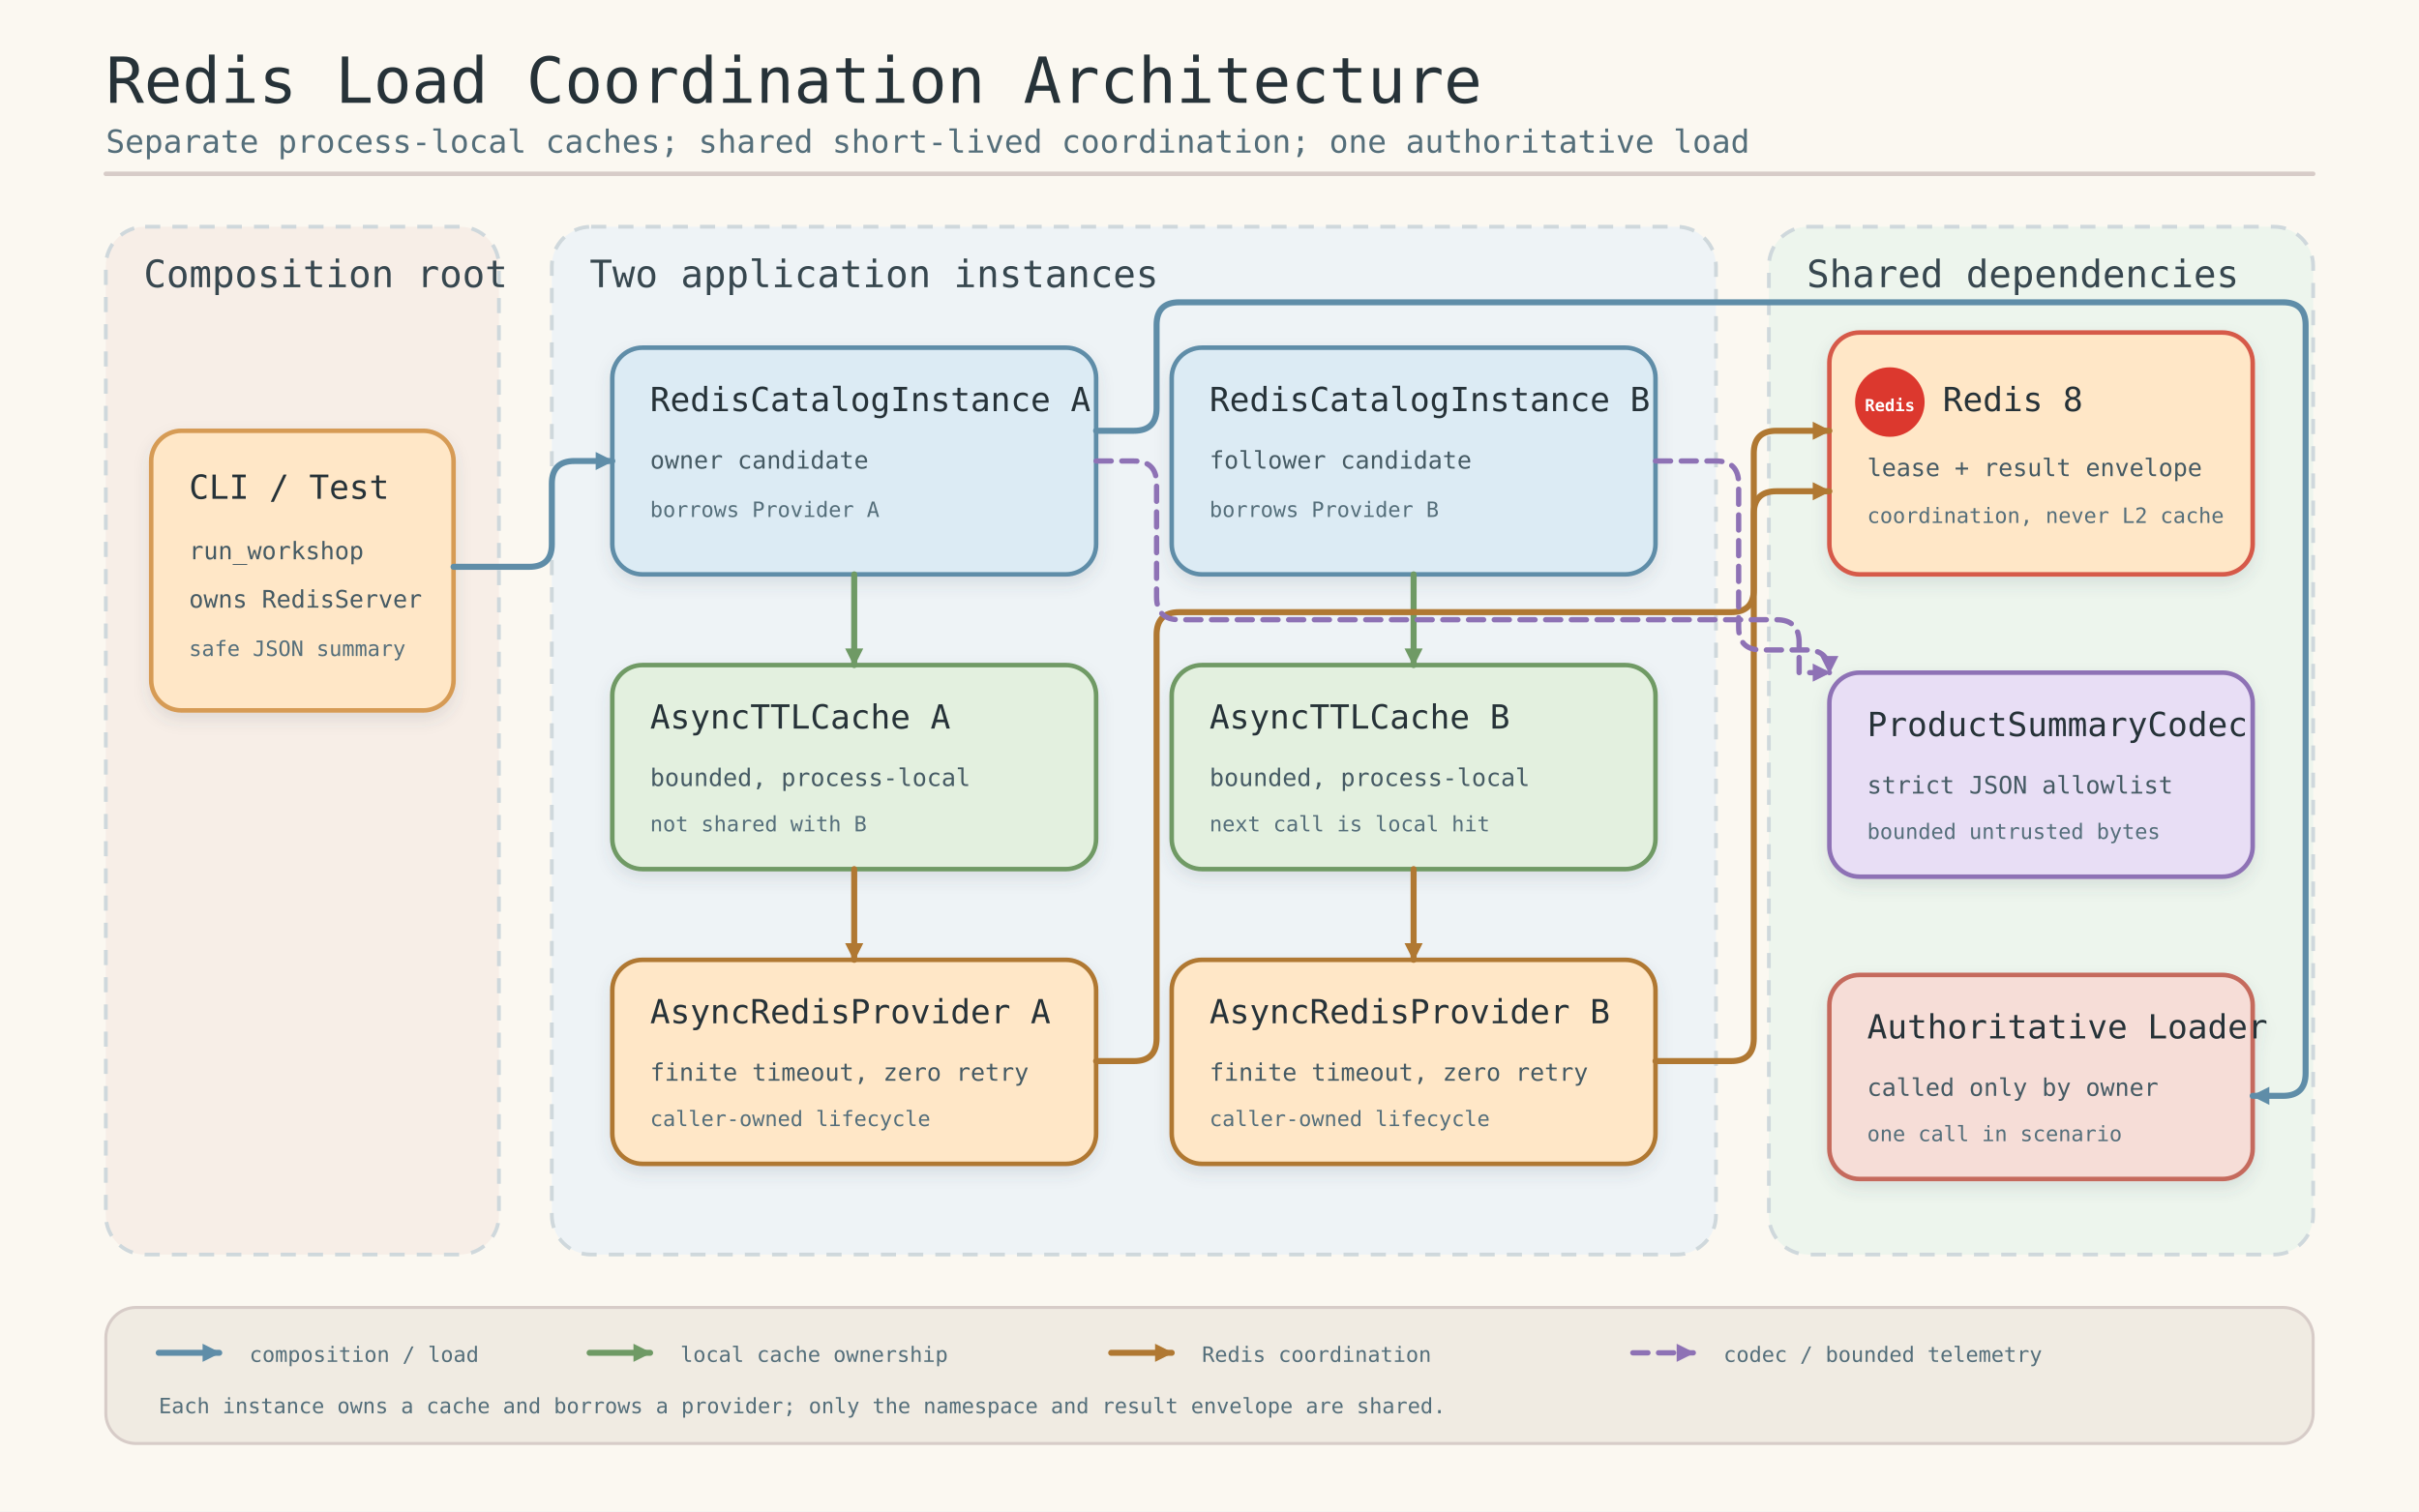
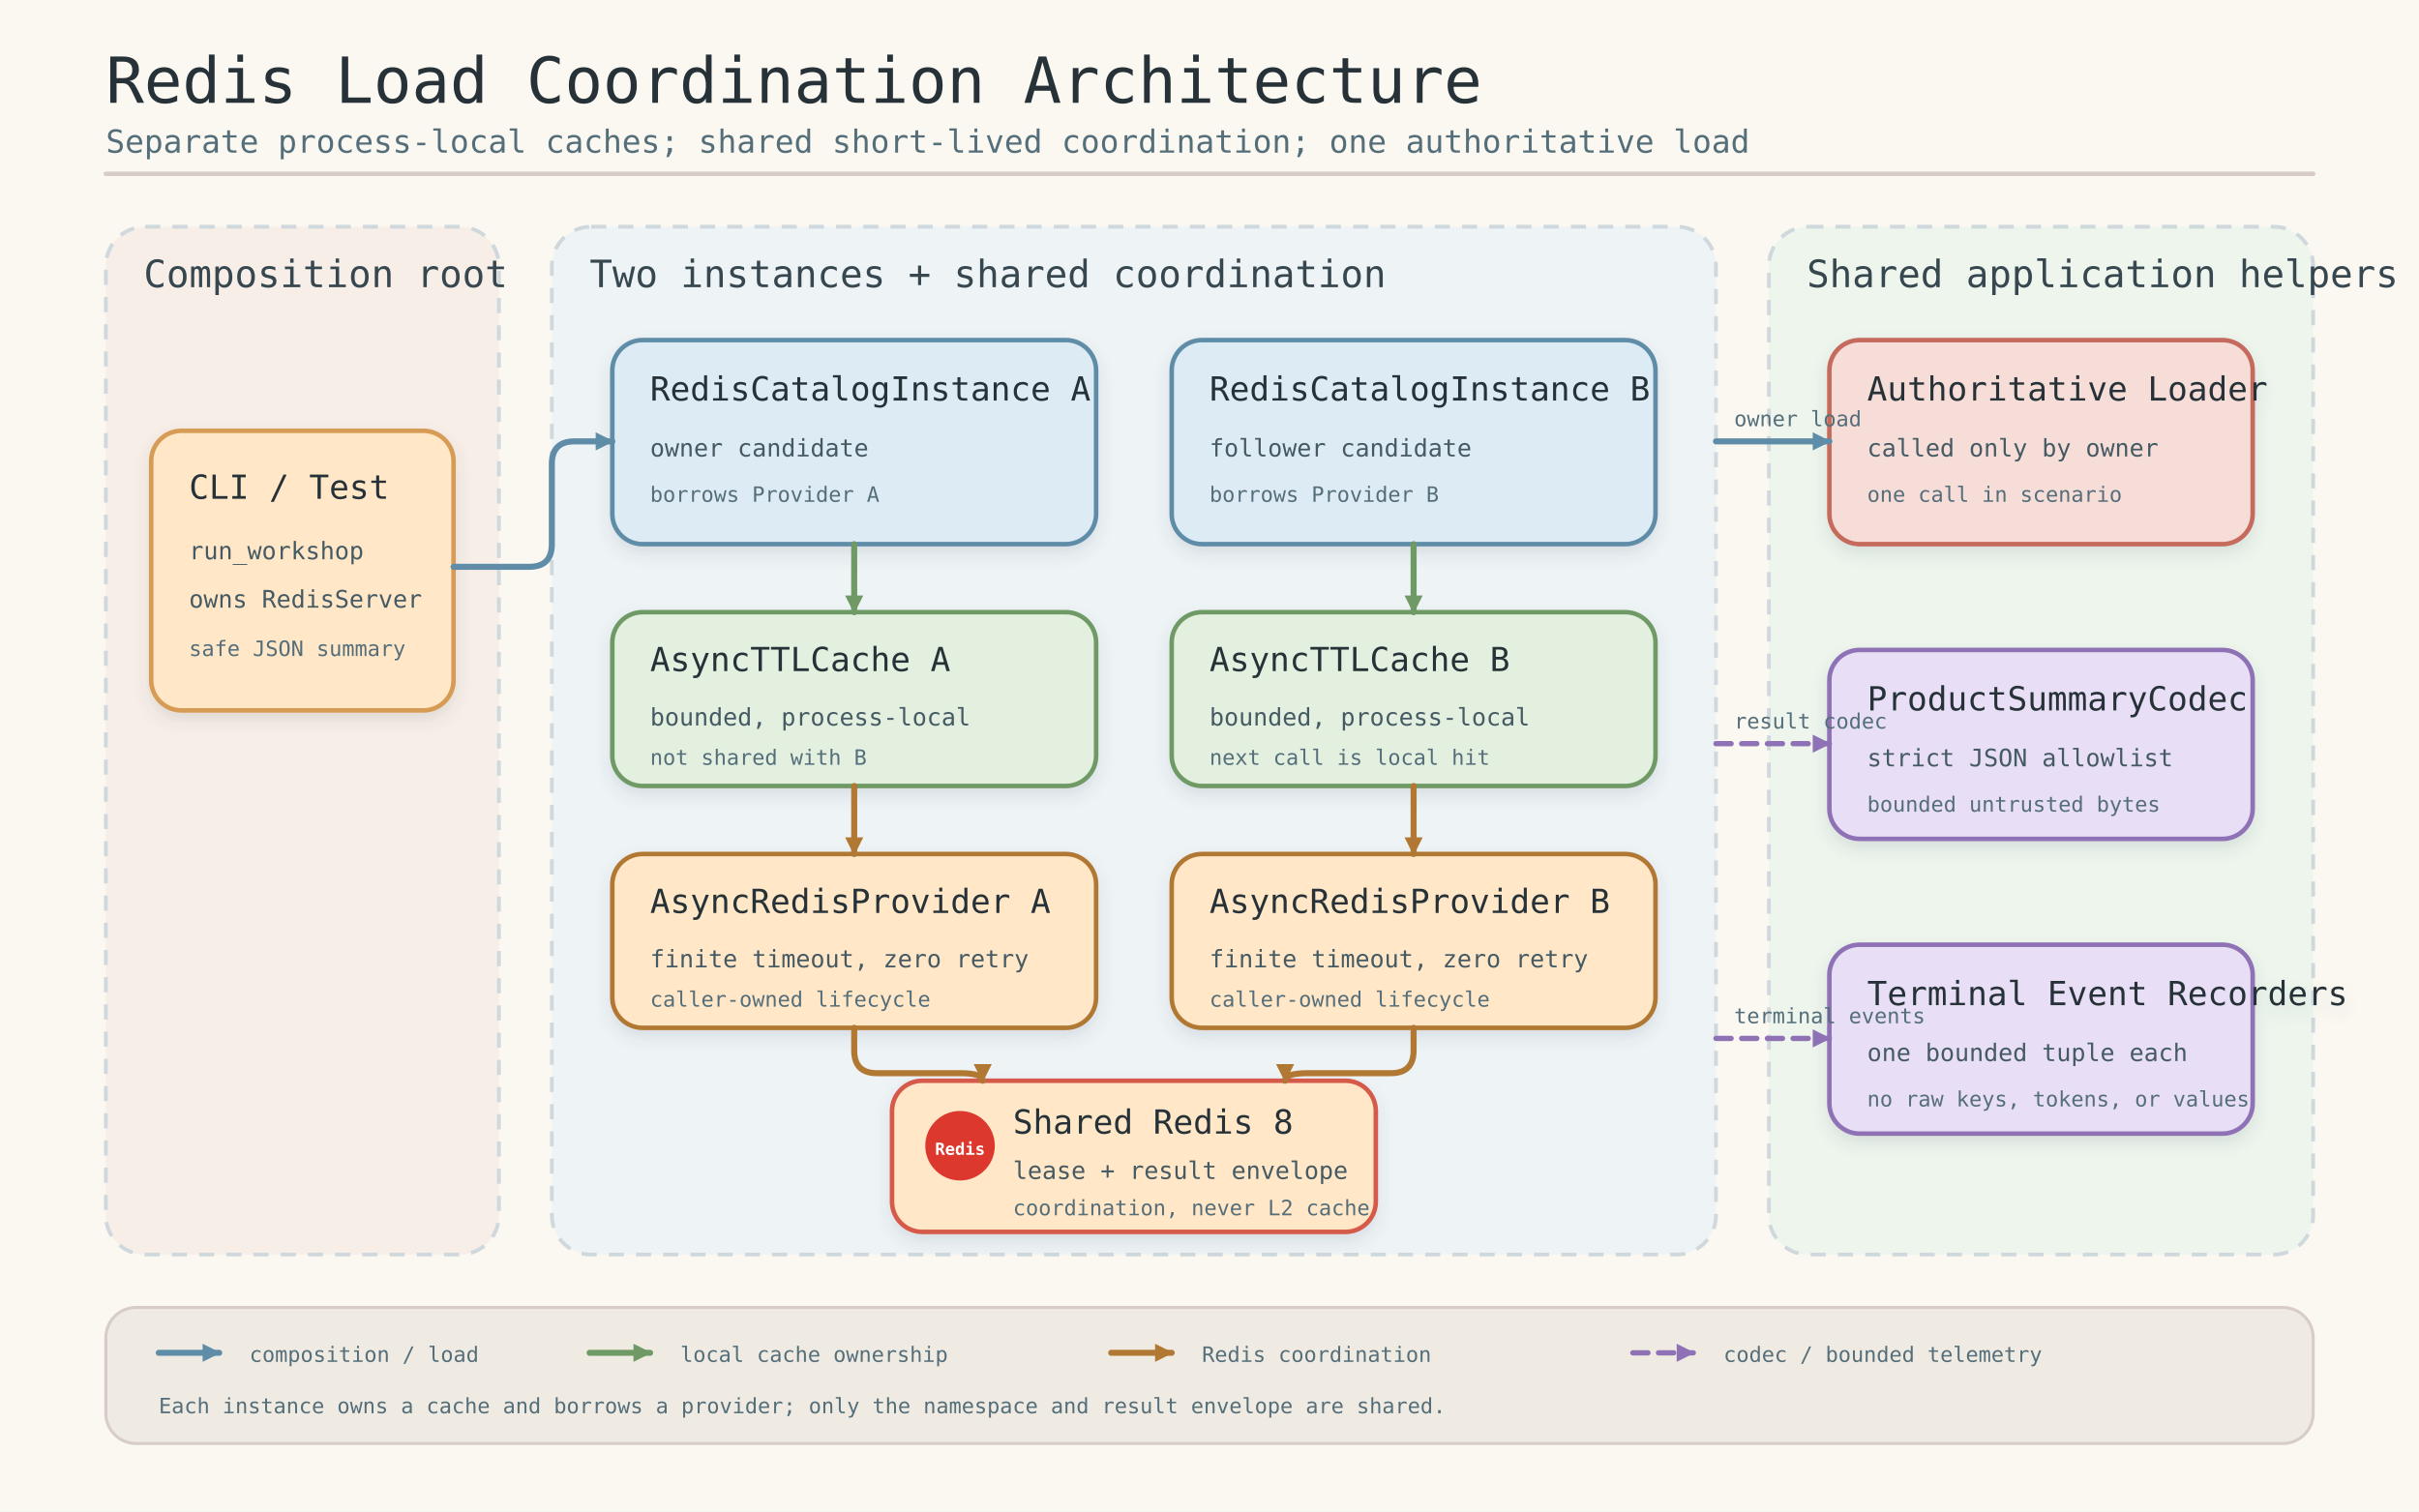
<svg xmlns="http://www.w3.org/2000/svg" width="1600" height="1000" viewBox="0 0 1600 1000" role="img" aria-labelledby="title desc">
  <defs>
    <style>
      text { font-family: 'Architects Daughter', 'Comic Sans MS', 'Comic Mono', 'SFMono-Regular', monospace; }
      .title { font-size: 42px; fill: #263238; }
      .subtitle { font-size: 21px; fill: #546e7a; }
      .lane-title { font-size: 25px; fill: #37474f; }
      .card-title { font-size: 22px; fill: #263238; }
      .body { font-family: 'Comic Mono', 'SFMono-Regular', monospace; font-size: 16px; fill: #455a64; }
      .small { font-family: 'Comic Mono', 'SFMono-Regular', monospace; font-size: 14px; fill: #546e7a; }
      .lane { stroke: #cfd8dc; stroke-width: 2.5; stroke-dasharray: 10 8; }
      .card { stroke-width: 3; }
      .flow { fill: none; stroke: #5f8da8; stroke-width: 4; stroke-linecap: round; stroke-linejoin: round; marker-end: url(#arrow-blue); }
      .cache { fill: none; stroke: #6f9a65; stroke-width: 4; stroke-linecap: round; stroke-linejoin: round; marker-end: url(#arrow-green); }
      .coord { fill: none; stroke: #b07832; stroke-width: 4; stroke-linecap: round; stroke-linejoin: round; marker-end: url(#arrow-amber); }
      .observe { fill: none; stroke: #8e72b5; stroke-width: 3.5; stroke-dasharray: 10 7; stroke-linecap: round; stroke-linejoin: round; marker-end: url(#arrow-purple); }
    </style>
    <marker id="arrow-blue" viewBox="0 0 14 14" refX="12" refY="7" markerWidth="14" markerHeight="14" orient="auto" markerUnits="userSpaceOnUse">
      <path d="M1 1 L13 7 L1 13 Z" fill="#5f8da8" />
    </marker>
    <marker id="arrow-green" viewBox="0 0 14 14" refX="12" refY="7" markerWidth="14" markerHeight="14" orient="auto" markerUnits="userSpaceOnUse">
      <path d="M1 1 L13 7 L1 13 Z" fill="#6f9a65" />
    </marker>
    <marker id="arrow-amber" viewBox="0 0 14 14" refX="12" refY="7" markerWidth="14" markerHeight="14" orient="auto" markerUnits="userSpaceOnUse">
      <path d="M1 1 L13 7 L1 13 Z" fill="#b07832" />
    </marker>
    <marker id="arrow-purple" viewBox="0 0 14 14" refX="12" refY="7" markerWidth="14" markerHeight="14" orient="auto" markerUnits="userSpaceOnUse">
      <path d="M1 1 L13 7 L1 13 Z" fill="#8e72b5" />
    </marker>
    <filter id="shadow" x="-10%" y="-10%" width="120%" height="130%">
      <feDropShadow dx="0" dy="5" stdDeviation="5" flood-color="#455a64" flood-opacity="0.13" />
    </filter>
  </defs>
  <rect width="1600" height="1000" fill="#fbf8f1" />
  <path d="M70 115 H1530" stroke="#d7ccc8" stroke-width="3" stroke-linecap="round" />
  <text x="70" y="68" class="title">Redis Load Coordination Architecture</text>
  <text x="70" y="101" class="subtitle">Separate process-local caches; shared short-lived coordination; one authoritative load</text>
  <rect x="70" y="150" width="260" height="680" rx="26" fill="#f7eee7" class="lane" />
  <rect x="365" y="150" width="770" height="680" rx="26" fill="#eef3f6" class="lane" />
  <rect x="1170" y="150" width="360" height="680" rx="26" fill="#edf5ed" class="lane" />
  <text x="95" y="190" class="lane-title">Composition root</text>
-   <text x="390" y="190" class="lane-title">Two application instances</text>
-   <text x="1195" y="190" class="lane-title">Shared dependencies</text>
+   <text x="390" y="190" class="lane-title">Two instances + shared coordination</text>
+   <text x="1195" y="190" class="lane-title">Shared application helpers</text>
  <g filter="url(#shadow)">
    <rect x="100" y="285" width="200" height="185" rx="20" fill="#ffe7c7" stroke="#d69b55" class="card" />
    <text x="125" y="330" class="card-title">CLI / Test</text>
    <text x="125" y="370" class="body">run_workshop</text>
    <text x="125" y="402" class="body">owns RedisServer</text>
    <text x="125" y="434" class="small">safe JSON summary</text>
  </g>
  <g filter="url(#shadow)">
-     <rect x="405" y="230" width="320" height="150" rx="20" fill="#dcebf4" stroke="#5f8da8" class="card" />
-     <text x="430" y="272" class="card-title">RedisCatalogInstance A</text>
-     <text x="430" y="310" class="body">owner candidate</text>
-     <text x="430" y="342" class="small">borrows Provider A</text>
-     <rect x="775" y="230" width="320" height="150" rx="20" fill="#dcebf4" stroke="#5f8da8" class="card" />
-     <text x="800" y="272" class="card-title">RedisCatalogInstance B</text>
-     <text x="800" y="310" class="body">follower candidate</text>
-     <text x="800" y="342" class="small">borrows Provider B</text>
+     <rect x="405" y="225" width="320" height="135" rx="20" fill="#dcebf4" stroke="#5f8da8" class="card" />
+     <text x="430" y="265" class="card-title">RedisCatalogInstance A</text>
+     <text x="430" y="302" class="body">owner candidate</text>
+     <text x="430" y="332" class="small">borrows Provider A</text>
+     <rect x="775" y="225" width="320" height="135" rx="20" fill="#dcebf4" stroke="#5f8da8" class="card" />
+     <text x="800" y="265" class="card-title">RedisCatalogInstance B</text>
+     <text x="800" y="302" class="body">follower candidate</text>
+     <text x="800" y="332" class="small">borrows Provider B</text>
  </g>
  <g filter="url(#shadow)">
-     <rect x="405" y="440" width="320" height="135" rx="20" fill="#e3f0df" stroke="#6f9a65" class="card" />
-     <text x="430" y="482" class="card-title">AsyncTTLCache A</text>
-     <text x="430" y="520" class="body">bounded, process-local</text>
-     <text x="430" y="550" class="small">not shared with B</text>
-     <rect x="775" y="440" width="320" height="135" rx="20" fill="#e3f0df" stroke="#6f9a65" class="card" />
-     <text x="800" y="482" class="card-title">AsyncTTLCache B</text>
-     <text x="800" y="520" class="body">bounded, process-local</text>
-     <text x="800" y="550" class="small">next call is local hit</text>
+     <rect x="405" y="405" width="320" height="115" rx="20" fill="#e3f0df" stroke="#6f9a65" class="card" />
+     <text x="430" y="444" class="card-title">AsyncTTLCache A</text>
+     <text x="430" y="480" class="body">bounded, process-local</text>
+     <text x="430" y="506" class="small">not shared with B</text>
+     <rect x="775" y="405" width="320" height="115" rx="20" fill="#e3f0df" stroke="#6f9a65" class="card" />
+     <text x="800" y="444" class="card-title">AsyncTTLCache B</text>
+     <text x="800" y="480" class="body">bounded, process-local</text>
+     <text x="800" y="506" class="small">next call is local hit</text>
  </g>
  <g filter="url(#shadow)">
-     <rect x="405" y="635" width="320" height="135" rx="20" fill="#ffe7c7" stroke="#b07832" class="card" />
-     <text x="430" y="677" class="card-title">AsyncRedisProvider A</text>
-     <text x="430" y="715" class="body">finite timeout, zero retry</text>
-     <text x="430" y="745" class="small">caller-owned lifecycle</text>
-     <rect x="775" y="635" width="320" height="135" rx="20" fill="#ffe7c7" stroke="#b07832" class="card" />
-     <text x="800" y="677" class="card-title">AsyncRedisProvider B</text>
-     <text x="800" y="715" class="body">finite timeout, zero retry</text>
-     <text x="800" y="745" class="small">caller-owned lifecycle</text>
+     <rect x="405" y="565" width="320" height="115" rx="20" fill="#ffe7c7" stroke="#b07832" class="card" />
+     <text x="430" y="604" class="card-title">AsyncRedisProvider A</text>
+     <text x="430" y="640" class="body">finite timeout, zero retry</text>
+     <text x="430" y="666" class="small">caller-owned lifecycle</text>
+     <rect x="775" y="565" width="320" height="115" rx="20" fill="#ffe7c7" stroke="#b07832" class="card" />
+     <text x="800" y="604" class="card-title">AsyncRedisProvider B</text>
+     <text x="800" y="640" class="body">finite timeout, zero retry</text>
+     <text x="800" y="666" class="small">caller-owned lifecycle</text>
  </g>
  <g filter="url(#shadow)">
-     <rect x="1210" y="220" width="280" height="160" rx="20" fill="#ffe7c7" stroke="#d65a4a" class="card" />
-     <circle cx="1250" cy="266" r="23" fill="#dc382d" />
-     <text x="1250" y="272" text-anchor="middle" font-family="Arial, sans-serif" font-size="11" font-weight="700" fill="#ffffff">Redis</text>
-     <text x="1285" y="272" class="card-title">Redis 8</text>
-     <text x="1235" y="315" class="body">lease + result envelope</text>
-     <text x="1235" y="346" class="small">coordination, never L2 cache</text>
+     <rect x="590" y="715" width="320" height="100" rx="20" fill="#ffe7c7" stroke="#d65a4a" class="card" />
+     <circle cx="635" cy="758" r="23" fill="#dc382d" />
+     <text x="635" y="764" text-anchor="middle" font-family="Arial, sans-serif" font-size="11" font-weight="700" fill="#ffffff">Redis</text>
+     <text x="670" y="750" class="card-title">Shared Redis 8</text>
+     <text x="670" y="780" class="body">lease + result envelope</text>
+     <text x="670" y="804" class="small">coordination, never L2 cache</text>
  </g>
  <g filter="url(#shadow)">
-     <rect x="1210" y="445" width="280" height="135" rx="20" fill="#e8def5" stroke="#8e72b5" class="card" />
-     <text x="1235" y="487" class="card-title">ProductSummaryCodec</text>
-     <text x="1235" y="525" class="body">strict JSON allowlist</text>
-     <text x="1235" y="555" class="small">bounded untrusted bytes</text>
+     <rect x="1210" y="225" width="280" height="135" rx="20" fill="#f6ddd7" stroke="#c56b5d" class="card" />
+     <text x="1235" y="265" class="card-title">Authoritative Loader</text>
+     <text x="1235" y="302" class="body">called only by owner</text>
+     <text x="1235" y="332" class="small">one call in scenario</text>
  </g>
  <g filter="url(#shadow)">
-     <rect x="1210" y="645" width="280" height="135" rx="20" fill="#f6ddd7" stroke="#c56b5d" class="card" />
-     <text x="1235" y="687" class="card-title">Authoritative Loader</text>
-     <text x="1235" y="725" class="body">called only by owner</text>
-     <text x="1235" y="755" class="small">one call in scenario</text>
+     <rect x="1210" y="430" width="280" height="125" rx="20" fill="#e8def5" stroke="#8e72b5" class="card" />
+     <text x="1235" y="470" class="card-title">ProductSummaryCodec</text>
+     <text x="1235" y="507" class="body">strict JSON allowlist</text>
+     <text x="1235" y="537" class="small">bounded untrusted bytes</text>
  </g>
-   <path d="M300 375 H350 Q365 375 365 360 V320 Q365 305 380 305 H405" class="flow" />
-   <path d="M565 380 V440" class="cache" />
-   <path d="M935 380 V440" class="cache" />
-   <path d="M565 575 V635" class="coord" />
-   <path d="M935 575 V635" class="coord" />
-   <path d="M725 702 H750 Q765 702 765 687 V420 Q765 405 780 405 H1145 Q1160 405 1160 390 V300 Q1160 285 1175 285 H1210" class="coord" />
-   <path d="M1095 702 H1145 Q1160 702 1160 687 V340 Q1160 325 1175 325 H1210" class="coord" />
-   <path d="M725 305 H750 Q765 305 765 320 V395 Q765 410 780 410 H1175 Q1190 410 1190 425 V445 H1210" class="observe" />
-   <path d="M1095 305 H1135 Q1150 305 1150 320 V415 Q1150 430 1165 430 H1195 Q1210 430 1210 445" class="observe" />
-   <path d="M725 285 H750 Q765 285 765 270 V215 Q765 200 780 200 H1510 Q1525 200 1525 215 V710 Q1525 725 1510 725 H1490" class="flow" />
+   <g filter="url(#shadow)">
+     <rect x="1210" y="625" width="280" height="125" rx="20" fill="#e8def5" stroke="#8e72b5" class="card" />
+     <text x="1235" y="665" class="card-title">Terminal Event Recorders</text>
+     <text x="1235" y="702" class="body">one bounded tuple each</text>
+     <text x="1235" y="732" class="small">no raw keys, tokens, or values</text>
+   </g>
+   <path d="M300 375 H350 Q365 375 365 360 V307 Q365 292 380 292 H405" class="flow" />
+   <path d="M565 360 V405" class="cache" />
+   <path d="M935 360 V405" class="cache" />
+   <path d="M565 520 V565" class="coord" />
+   <path d="M935 520 V565" class="coord" />
+   <path d="M565 680 V695 Q565 710 580 710 H635 Q650 710 650 715" class="coord" />
+   <path d="M935 680 V695 Q935 710 920 710 H865 Q850 710 850 715" class="coord" />
+   <path d="M1135 292 H1210" class="flow" />
+   <text x="1147" y="282" class="small">owner load</text>
+   <path d="M1135 492 H1210" class="observe" />
+   <text x="1147" y="482" class="small">result codec</text>
+   <path d="M1135 687 H1210" class="observe" />
+   <text x="1147" y="677" class="small">terminal events</text>
  <rect x="70" y="865" width="1460" height="90" rx="20" fill="#f0ebe2" stroke="#d7ccc8" stroke-width="2" />
  <line x1="105" y1="895" x2="145" y2="895" class="flow" />
  <text x="165" y="901" class="small">composition / load</text>
  <line x1="390" y1="895" x2="430" y2="895" class="cache" />
  <text x="450" y="901" class="small">local cache ownership</text>
  <line x1="735" y1="895" x2="775" y2="895" class="coord" />
  <text x="795" y="901" class="small">Redis coordination</text>
  <line x1="1080" y1="895" x2="1120" y2="895" class="observe" />
  <text x="1140" y="901" class="small">codec / bounded telemetry</text>
  <text x="105" y="935" class="small">Each instance owns a cache and borrows a provider; only the namespace and result envelope are shared.</text>
</svg>
